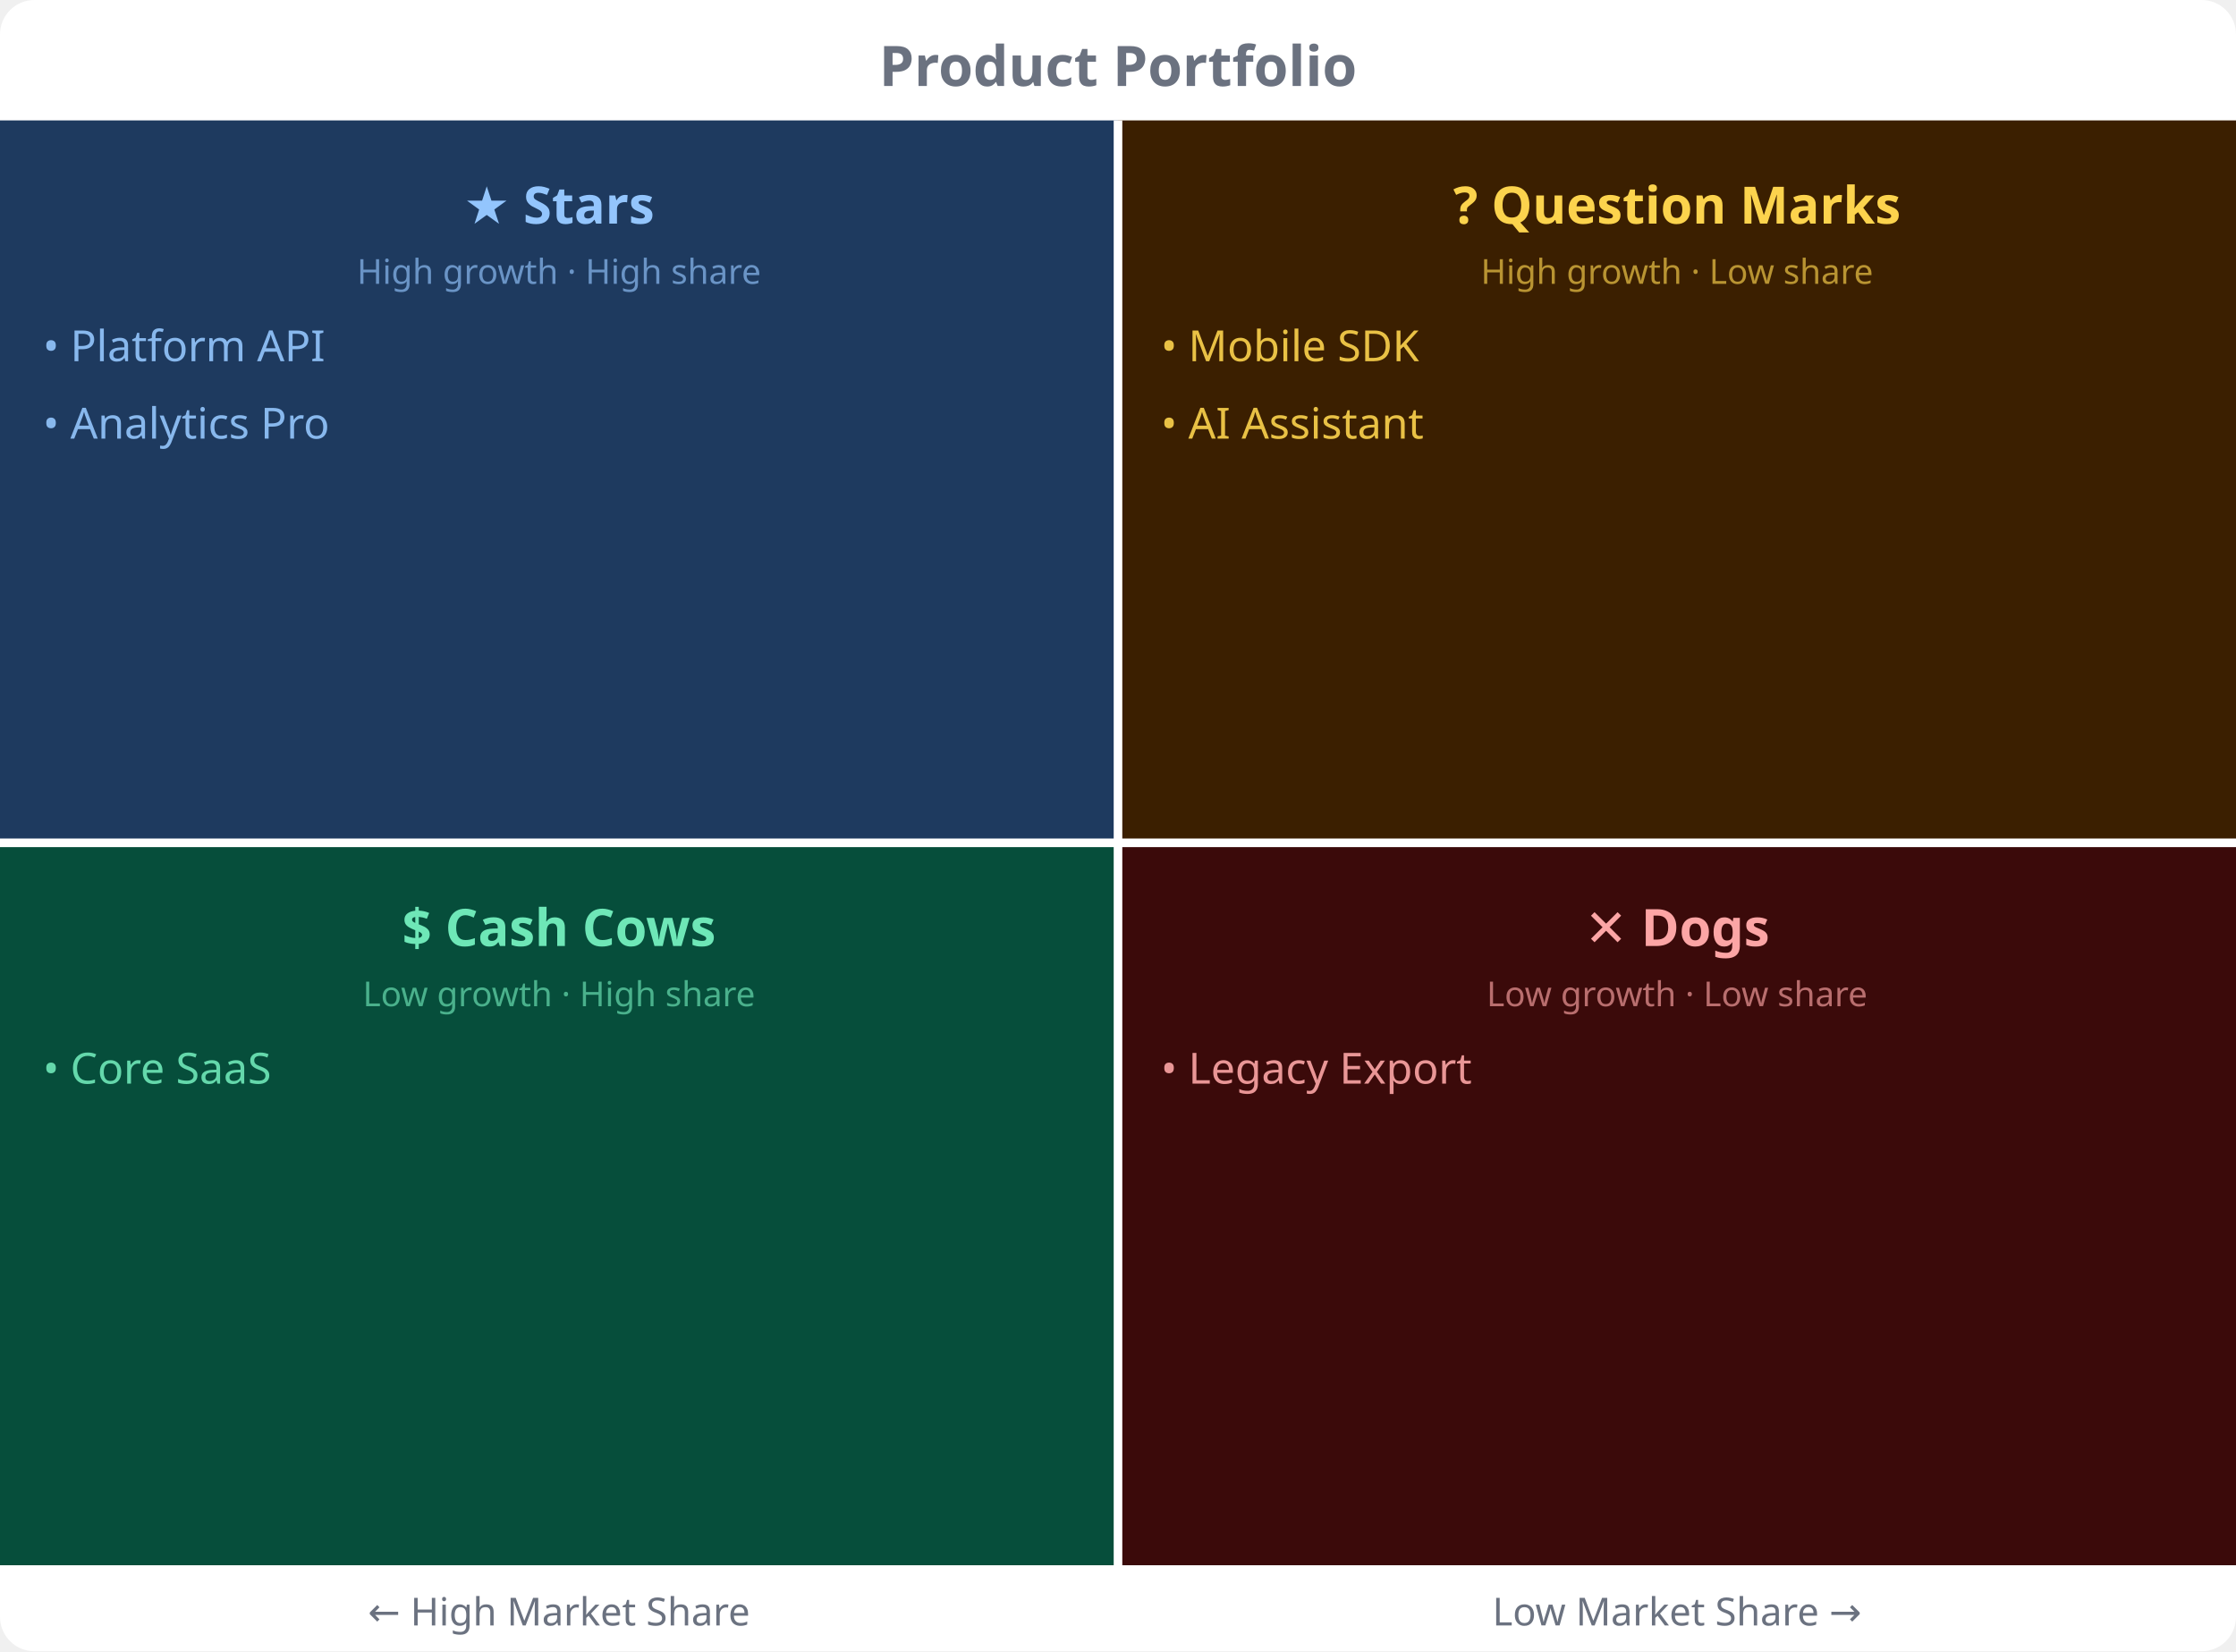
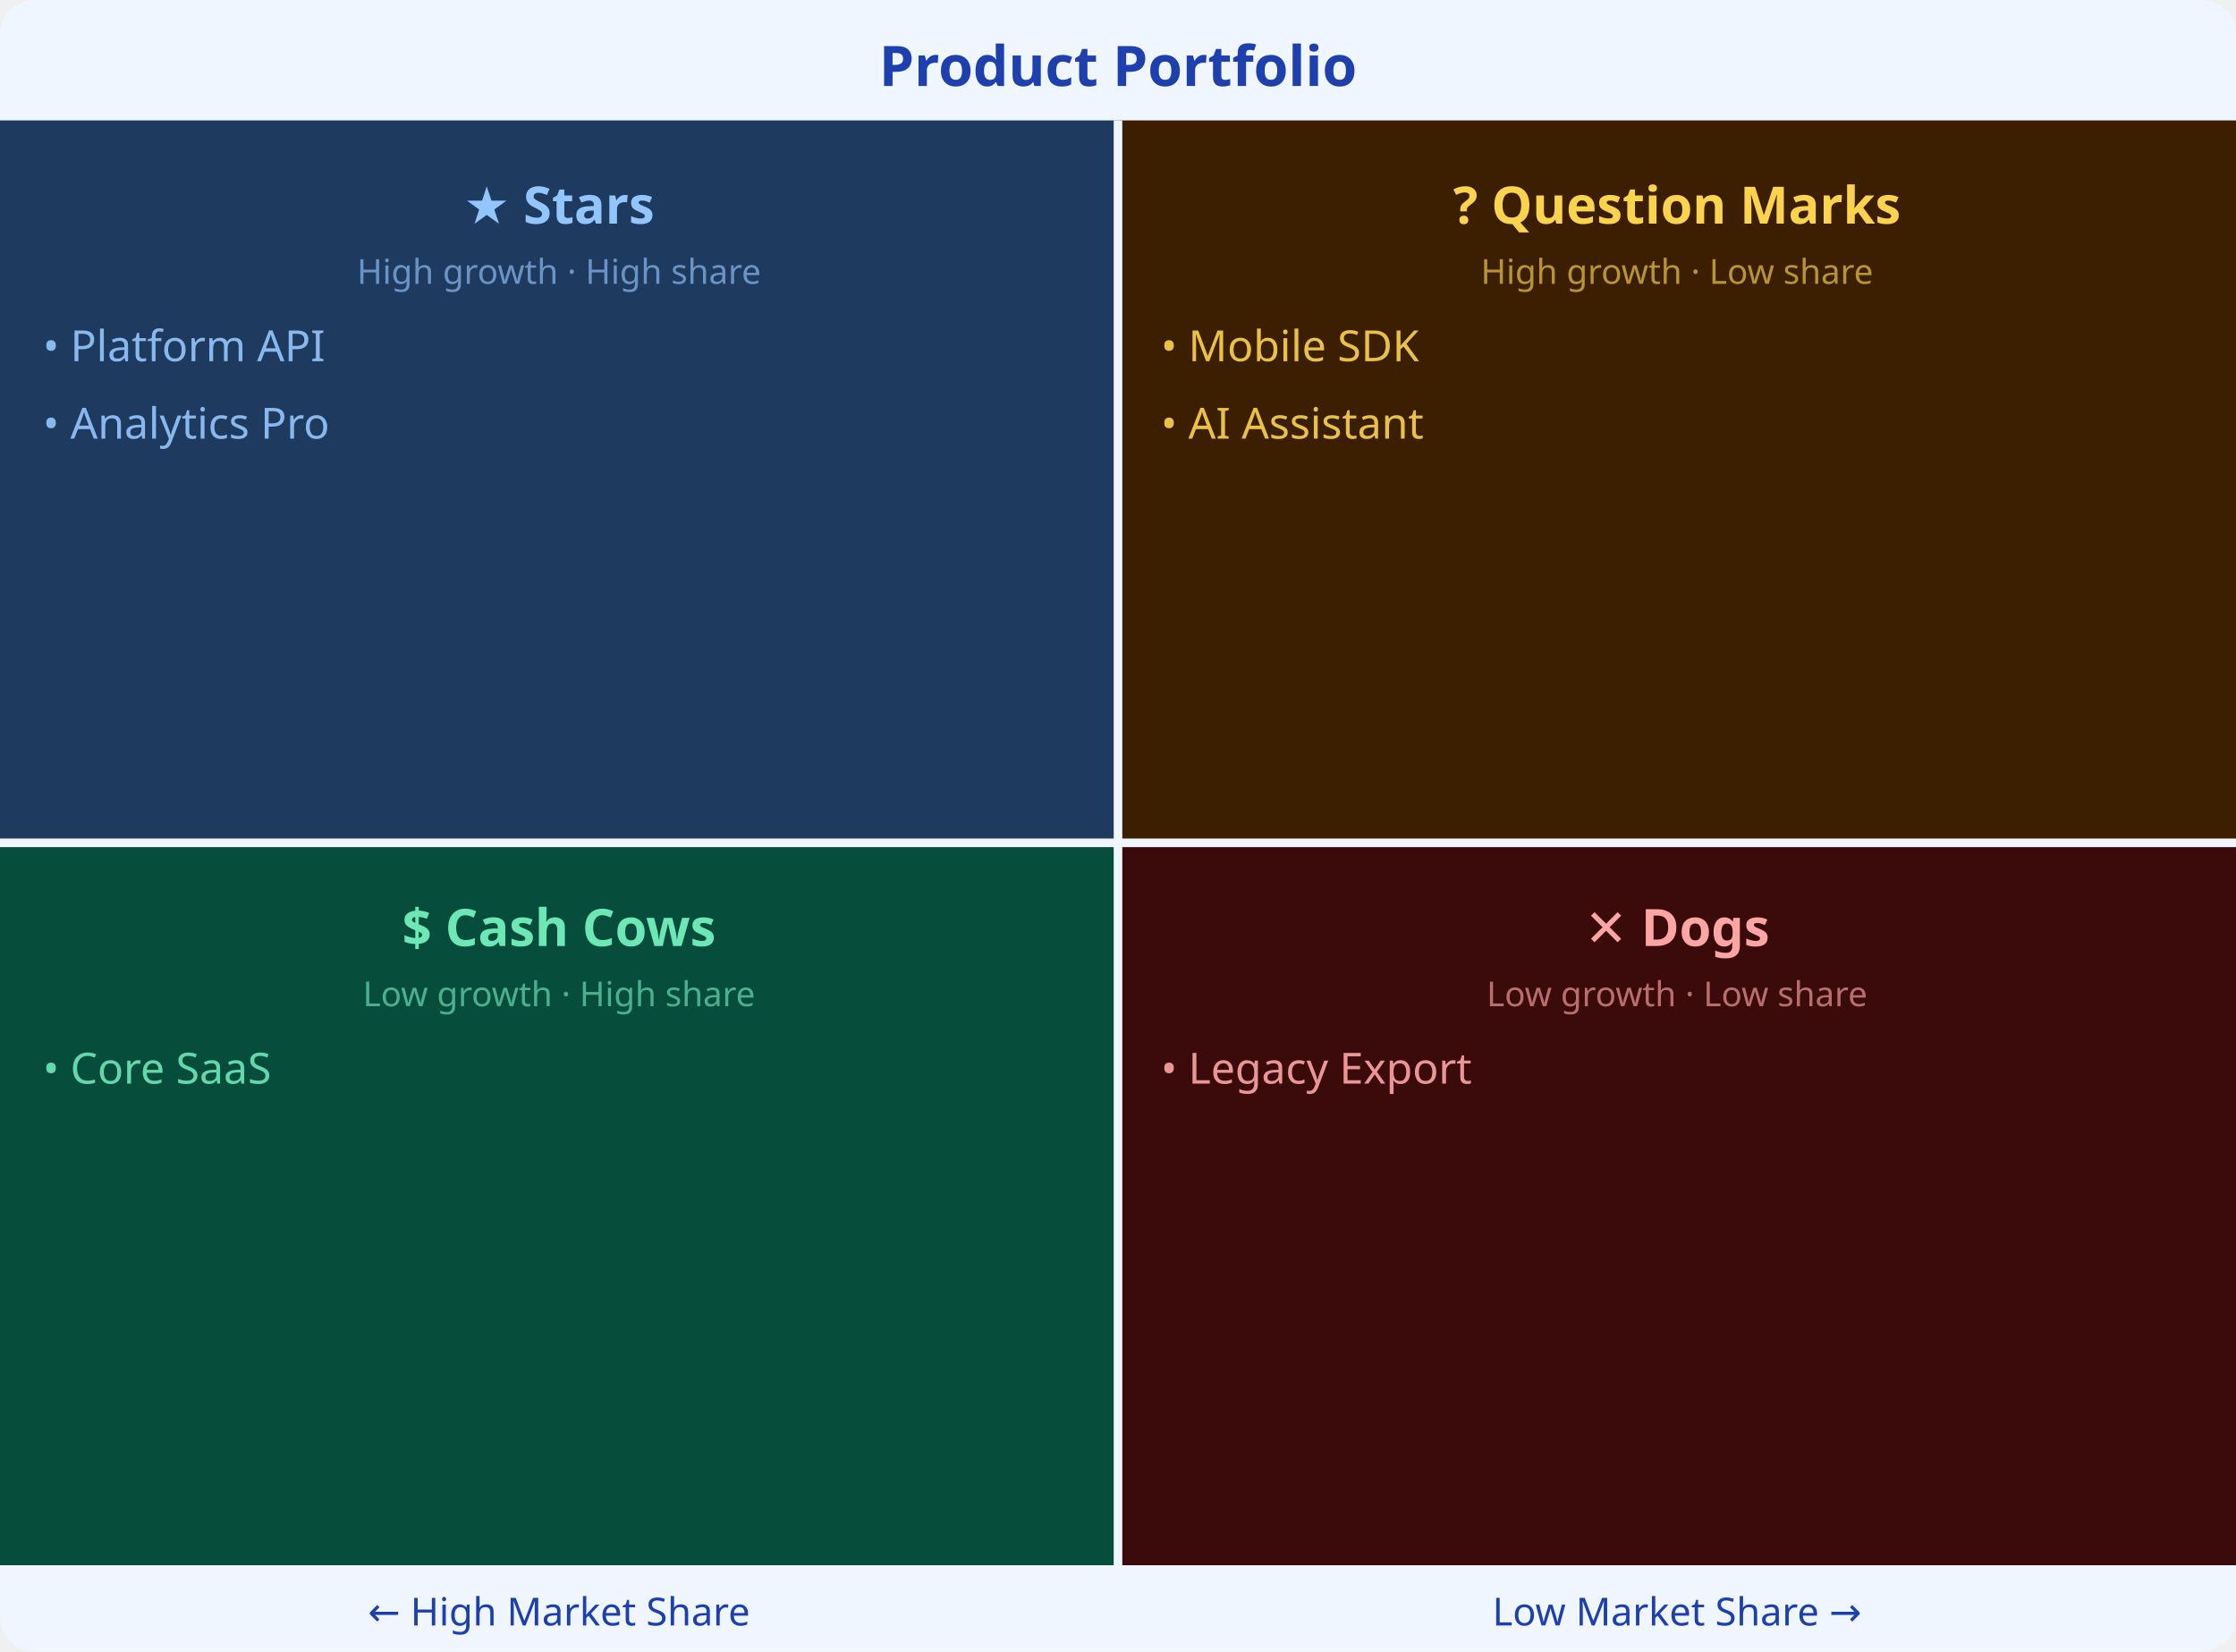
<svg xmlns="http://www.w3.org/2000/svg" viewBox="0 0 520 384" style="width:100%;height:auto">
-   <rect width="520" height="384" fill="#ffffff" rx="8" />
-   <text x="260" y="20" text-anchor="middle" font-size="13" fill="#6b7280" font-family="system-ui,sans-serif" font-weight="600">Product Portfolio</text>
+   <rect width="520" height="384" fill="#eff6ff" rx="8" />
+   <text x="260" y="20" text-anchor="middle" font-size="13" fill="#1e40af" font-family="system-ui,sans-serif" font-weight="600">Product Portfolio</text>
  <rect x="0" y="28" width="260" height="168" fill="#1e3a5f" />
  <text x="130" y="52" text-anchor="middle" font-size="12" fill="#93c5fd" font-family="system-ui,sans-serif" font-weight="700">★ Stars</text>
  <text x="130" y="66" text-anchor="middle" font-size="8" fill="#93c5fd" font-family="system-ui,sans-serif" opacity="0.65">High growth · High share</text>
  <text x="10" y="84" font-size="10" fill="#93c5fd" font-family="system-ui,sans-serif" opacity="0.9">• Platform API</text>
  <text x="10" y="102" font-size="10" fill="#93c5fd" font-family="system-ui,sans-serif" opacity="0.9">• Analytics Pro</text>
  <rect x="260" y="28" width="260" height="168" fill="#3b1f00" />
  <text x="390" y="52" text-anchor="middle" font-size="12" fill="#fcd34d" font-family="system-ui,sans-serif" font-weight="700">? Question Marks</text>
  <text x="390" y="66" text-anchor="middle" font-size="8" fill="#fcd34d" font-family="system-ui,sans-serif" opacity="0.65">High growth · Low share</text>
  <text x="270" y="84" font-size="10" fill="#fcd34d" font-family="system-ui,sans-serif" opacity="0.9">• Mobile SDK</text>
  <text x="270" y="102" font-size="10" fill="#fcd34d" font-family="system-ui,sans-serif" opacity="0.9">• AI Assistant</text>
  <rect x="0" y="196" width="260" height="168" fill="#064e3b" />
  <text x="130" y="220" text-anchor="middle" font-size="12" fill="#6ee7b7" font-family="system-ui,sans-serif" font-weight="700">$ Cash Cows</text>
  <text x="130" y="234" text-anchor="middle" font-size="8" fill="#6ee7b7" font-family="system-ui,sans-serif" opacity="0.65">Low growth · High share</text>
  <text x="10" y="252" font-size="10" fill="#6ee7b7" font-family="system-ui,sans-serif" opacity="0.9">• Core SaaS</text>
  <rect x="260" y="196" width="260" height="168" fill="#3b0a0a" />
  <text x="390" y="220" text-anchor="middle" font-size="12" fill="#fca5a5" font-family="system-ui,sans-serif" font-weight="700">✕ Dogs</text>
  <text x="390" y="234" text-anchor="middle" font-size="8" fill="#fca5a5" font-family="system-ui,sans-serif" opacity="0.65">Low growth · Low share</text>
  <text x="270" y="252" font-size="10" fill="#fca5a5" font-family="system-ui,sans-serif" opacity="0.9">• Legacy Export</text>
-   <line x1="260" y1="28" x2="260" y2="364" stroke="#ffffff" stroke-width="2" />
-   <line x1="0" y1="196" x2="520" y2="196" stroke="#ffffff" stroke-width="2" />
-   <text x="130" y="378" text-anchor="middle" font-size="9" fill="#6b7280" font-family="system-ui,sans-serif">← High Market Share</text>
-   <text x="390" y="378" text-anchor="middle" font-size="9" fill="#6b7280" font-family="system-ui,sans-serif">Low Market Share →</text>
+   <line x1="260" y1="28" x2="260" y2="364" stroke="#eff6ff" stroke-width="2" />
+   <line x1="0" y1="196" x2="520" y2="196" stroke="#eff6ff" stroke-width="2" />
+   <text x="130" y="378" text-anchor="middle" font-size="9" fill="#1e40af" font-family="system-ui,sans-serif">← High Market Share</text>
+   <text x="390" y="378" text-anchor="middle" font-size="9" fill="#1e40af" font-family="system-ui,sans-serif">Low Market Share →</text>
</svg>
